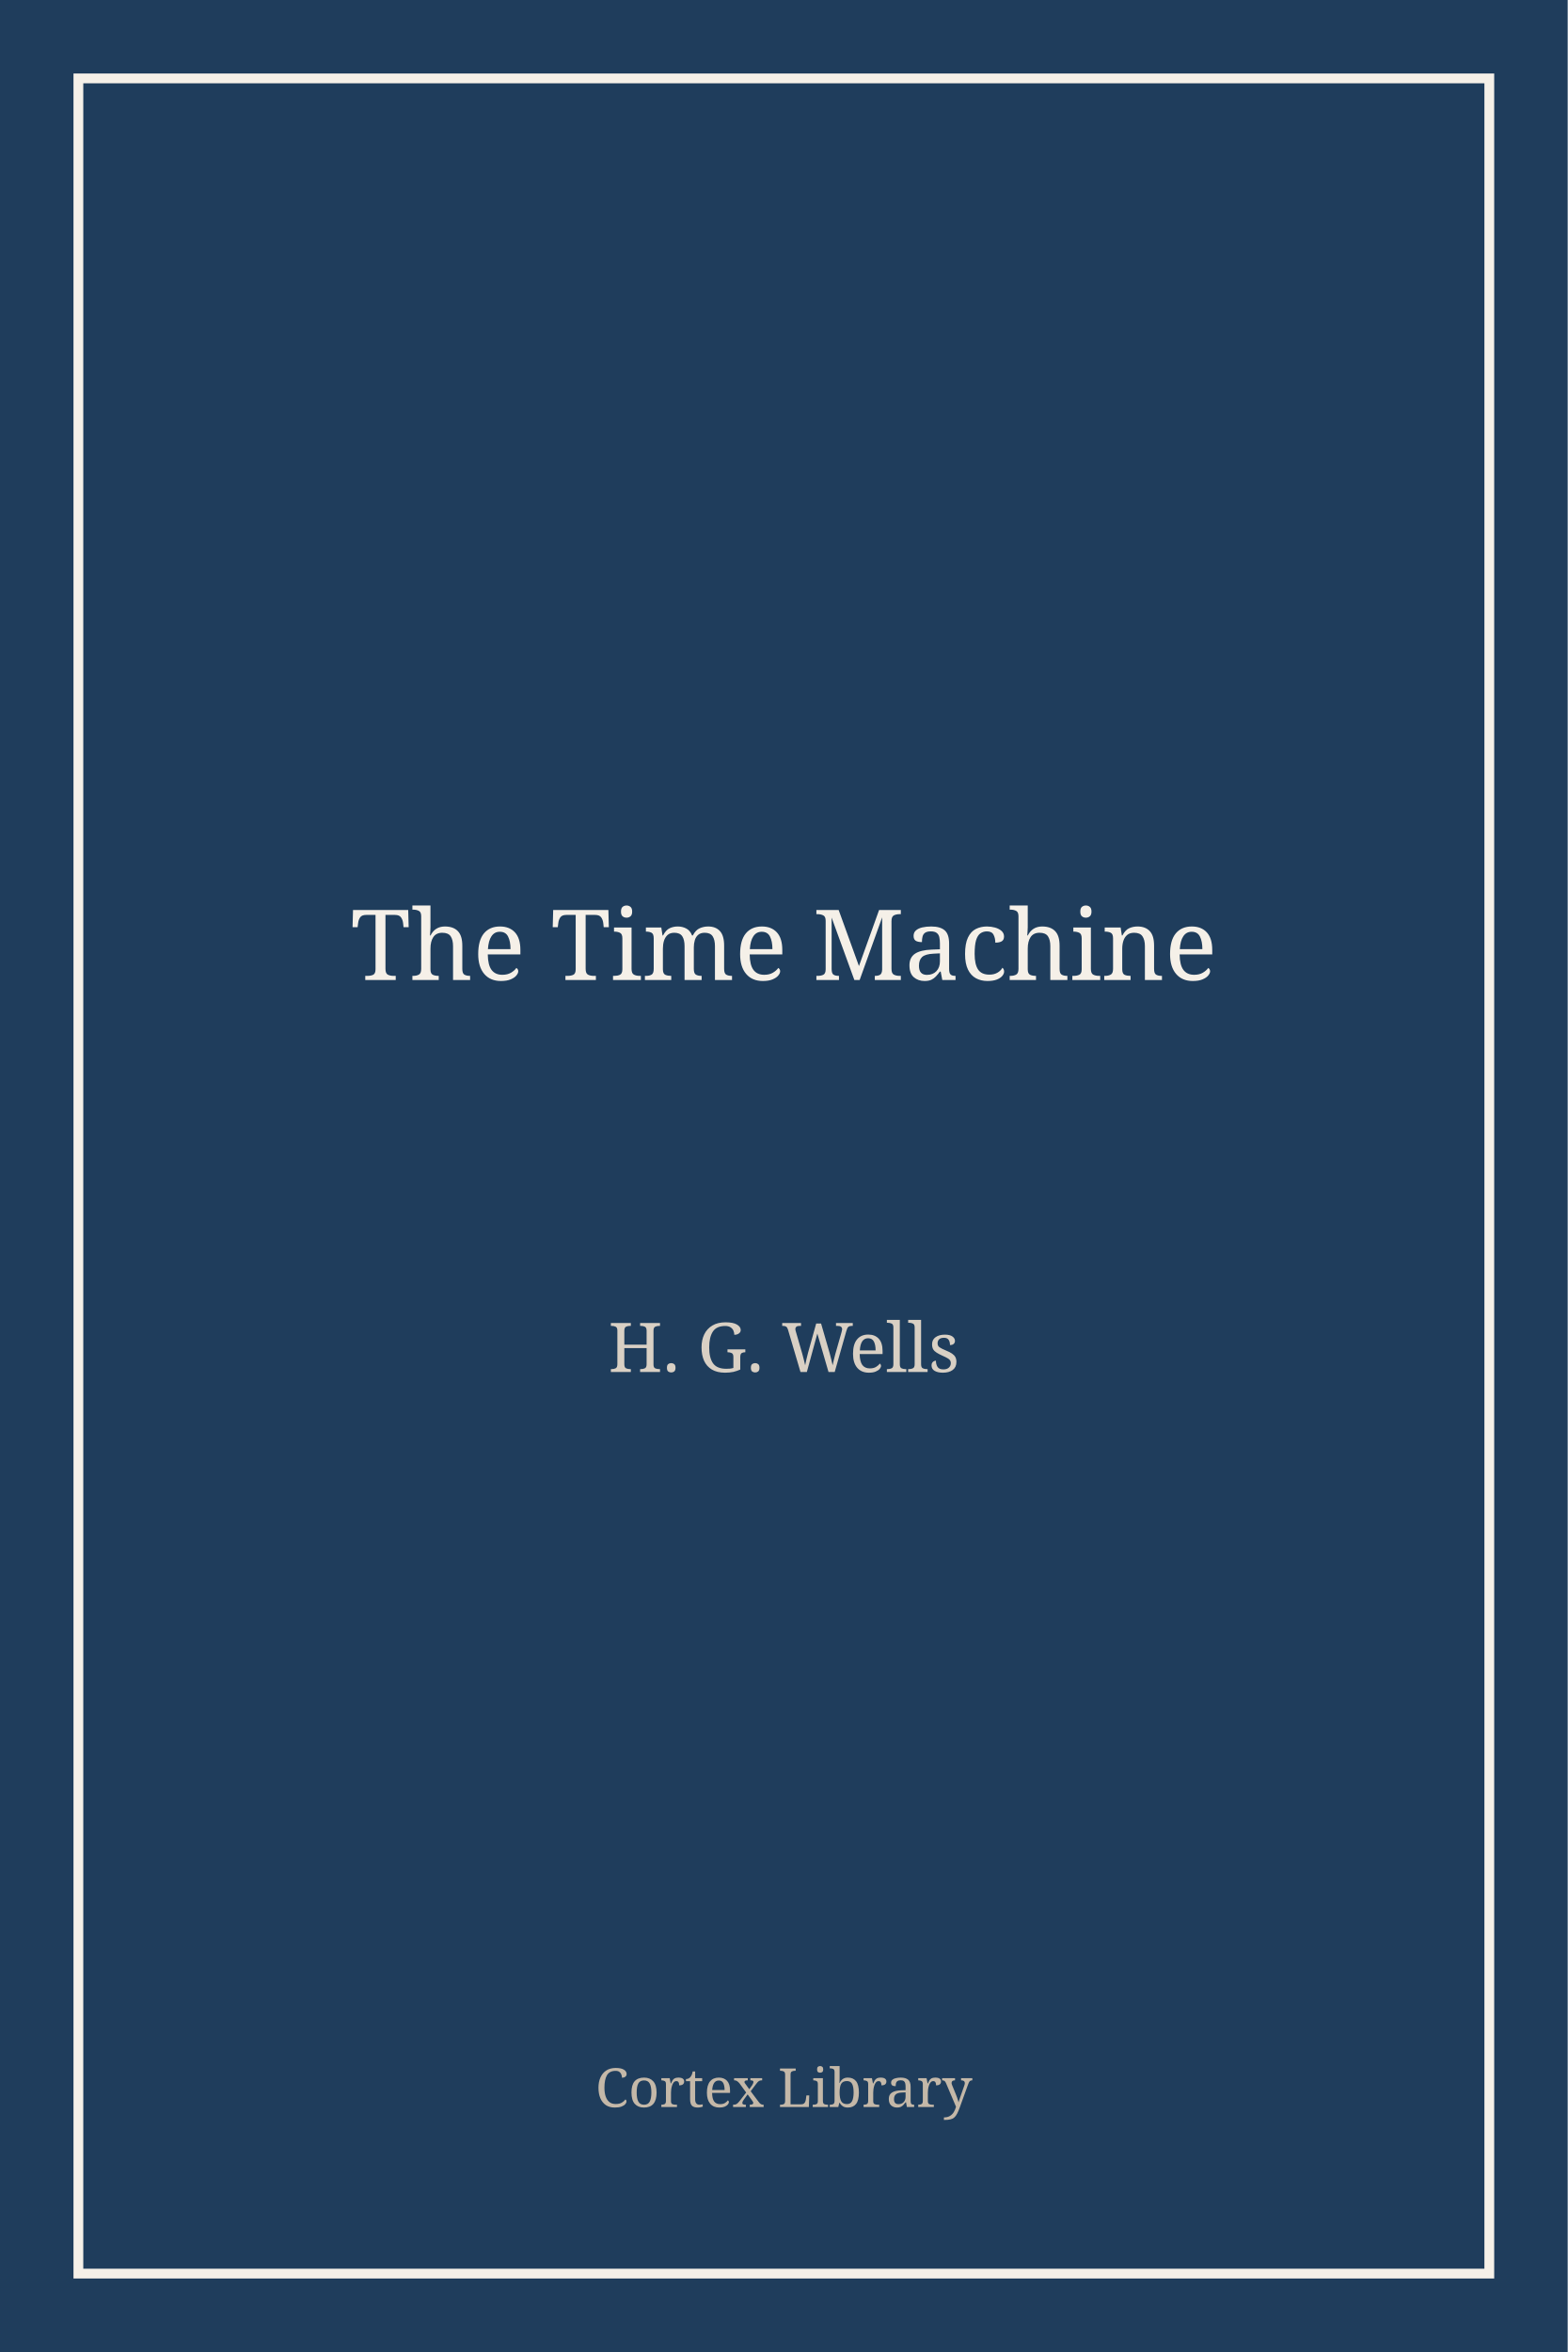
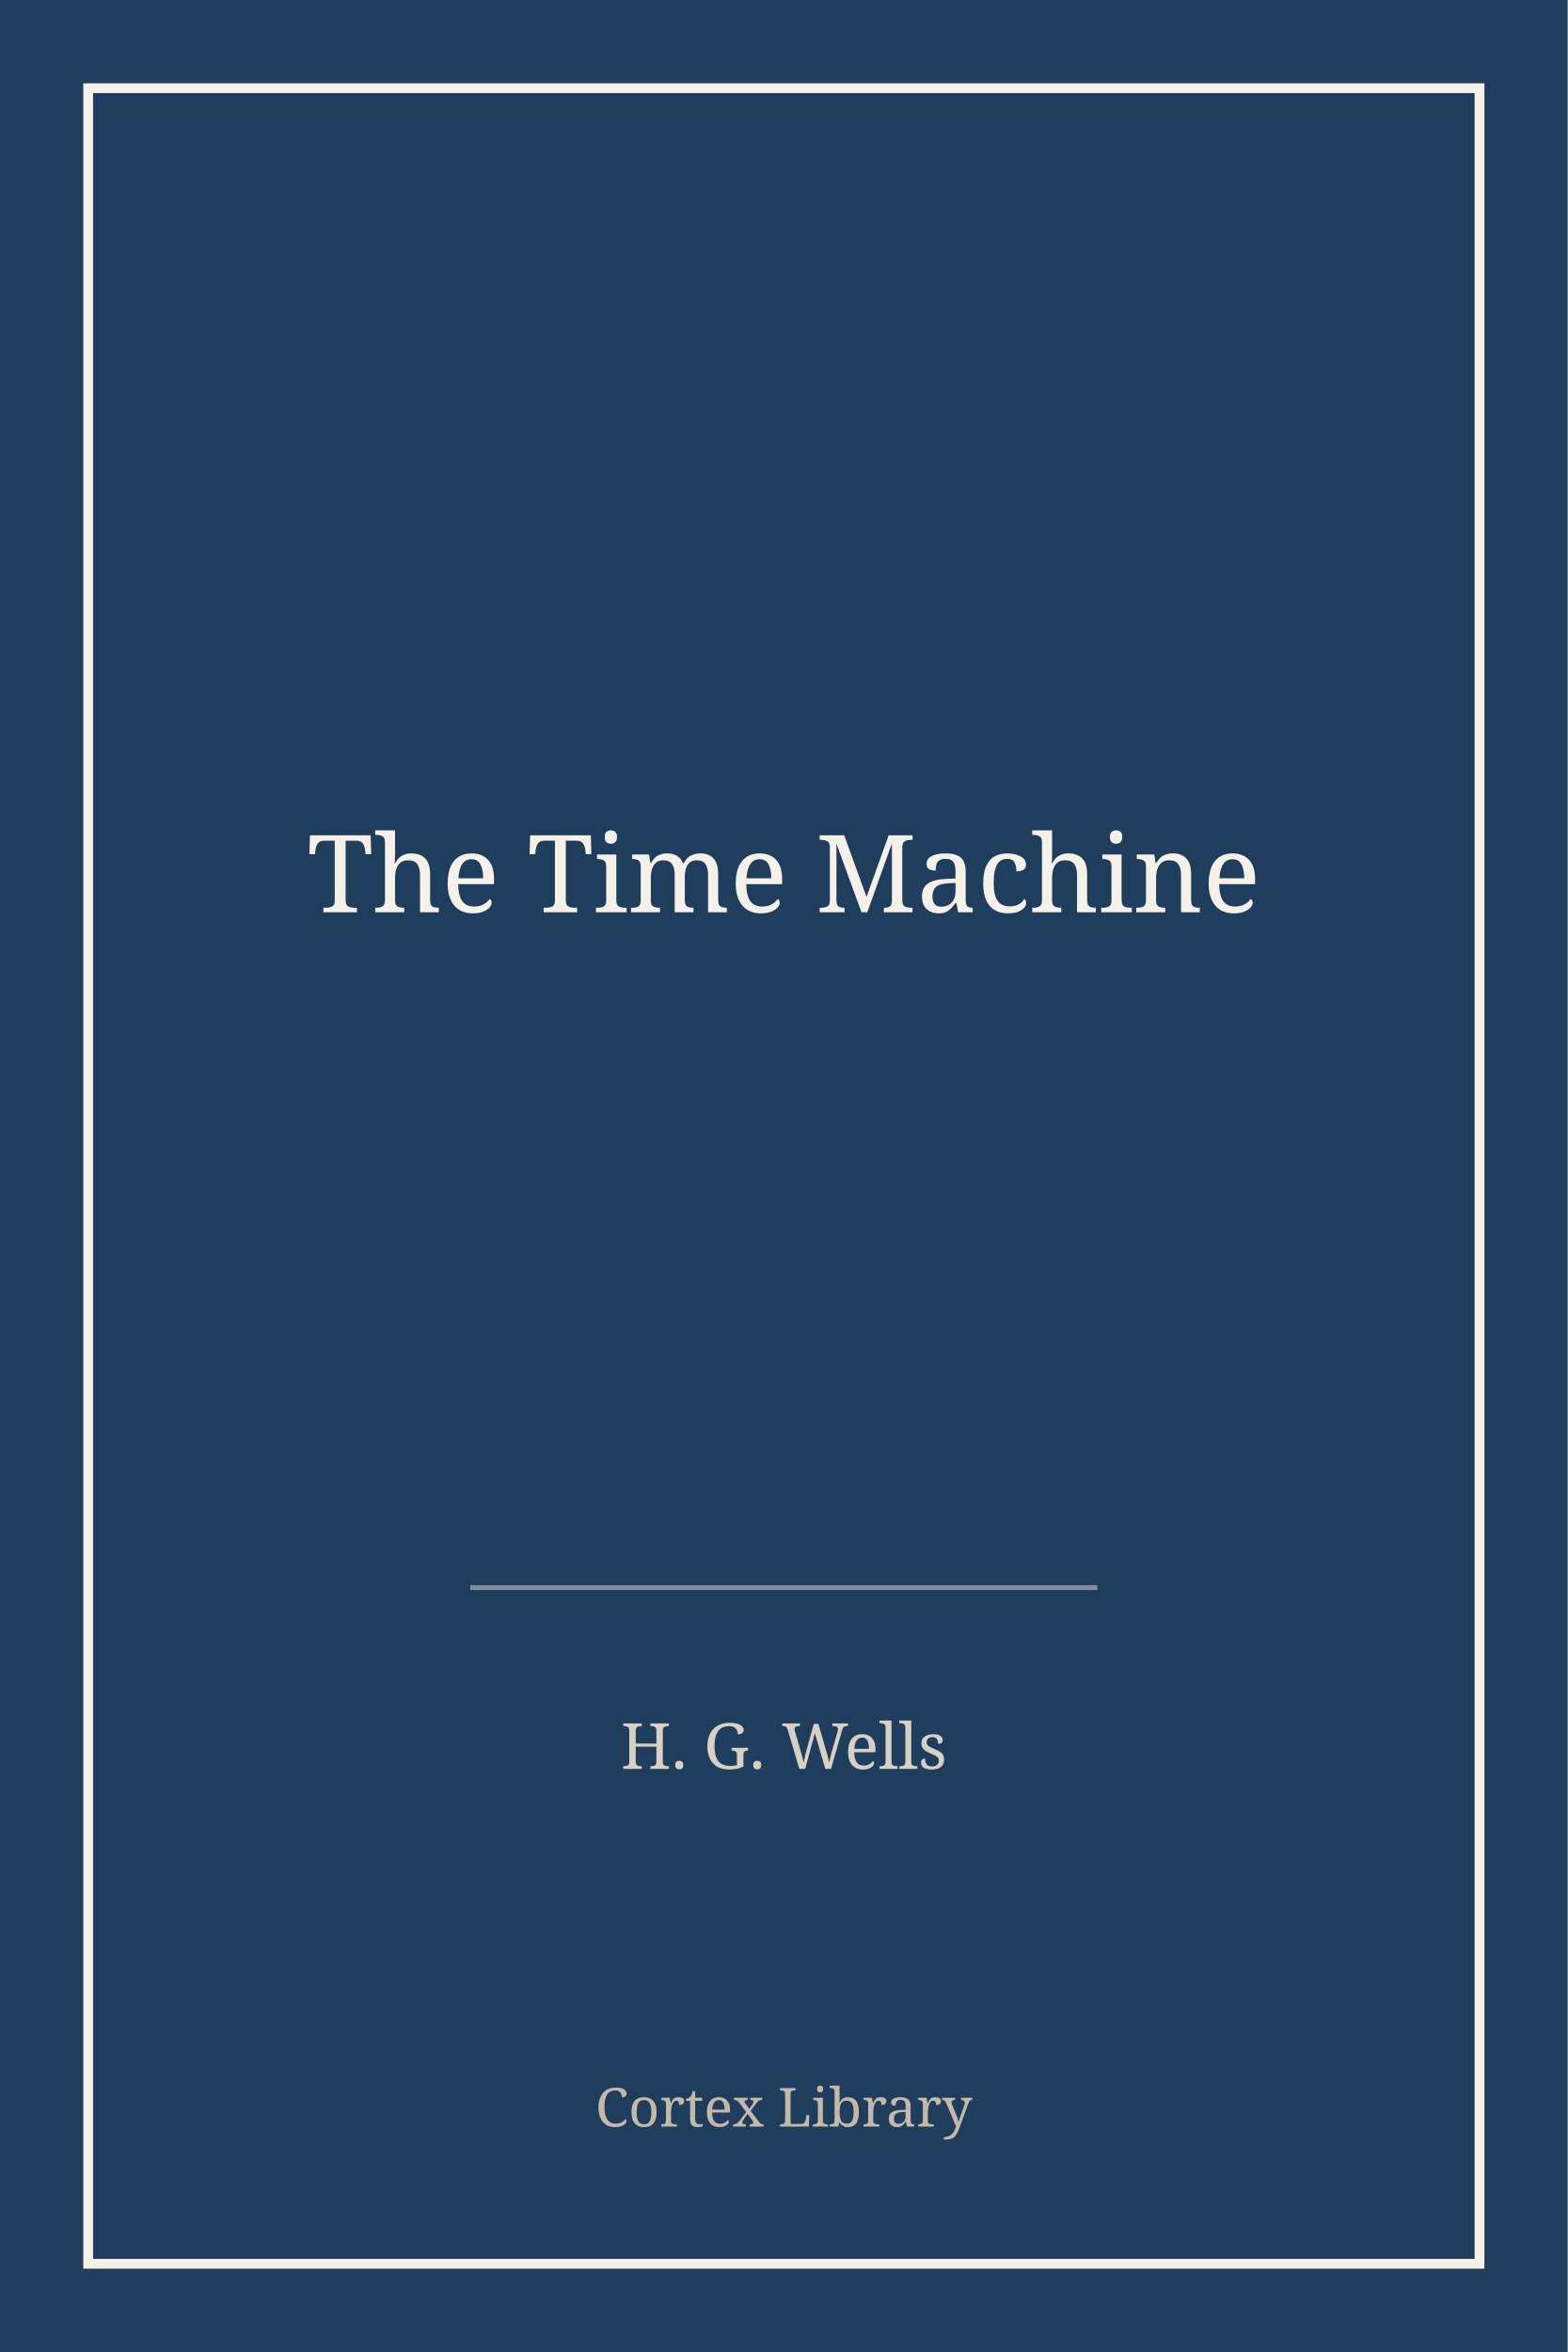
<svg xmlns="http://www.w3.org/2000/svg" width="320" height="480" viewBox="0 0 320 480">
  <rect width="320" height="480" fill="#1f3d5c" />
-   <rect x="16" y="16" width="288" height="448" fill="none" stroke="#f5f0e8" stroke-width="2" />
-   <text x="160" y="200" text-anchor="middle" fill="#f5f0e8" font-family="Georgia, serif" font-size="20">
-     The Time Machine
-   </text>
-   <text x="160" y="280" text-anchor="middle" fill="#d9d0c4" font-family="Georgia, serif" font-size="14">
-     H. G. Wells
-   </text>
-   <text x="160" y="430" text-anchor="middle" fill="#c4b8a8" font-family="Georgia, serif" font-size="11">
+   <rect x="18" y="18" width="284" height="444" fill="none" stroke="#f5f0e8" stroke-width="2" />
+   <defs>
+     <clipPath id="cover-safe-00000003">
+       <rect x="32" y="48" width="256" height="372" />
+     </clipPath>
+   </defs>
+   <g clip-path="url(#cover-safe-00000003)">
+     <text x="160" y="186.18" text-anchor="middle" fill="#f5f0e8" font-family="Georgia, serif" font-size="22">The Time Machine</text>
+     <line x1="96" y1="324" x2="224" y2="324" stroke="#f5f0e8" stroke-width="1" opacity="0.45" />
+     <text x="160" y="361" text-anchor="middle" fill="#d9d0c4" font-family="Georgia, serif" font-size="13">H. G. Wells</text>
+   </g>
+   <text x="160" y="434" text-anchor="middle" fill="#c4b8a8" font-family="Georgia, serif" font-size="11">
    Cortex Library
  </text>
</svg>
